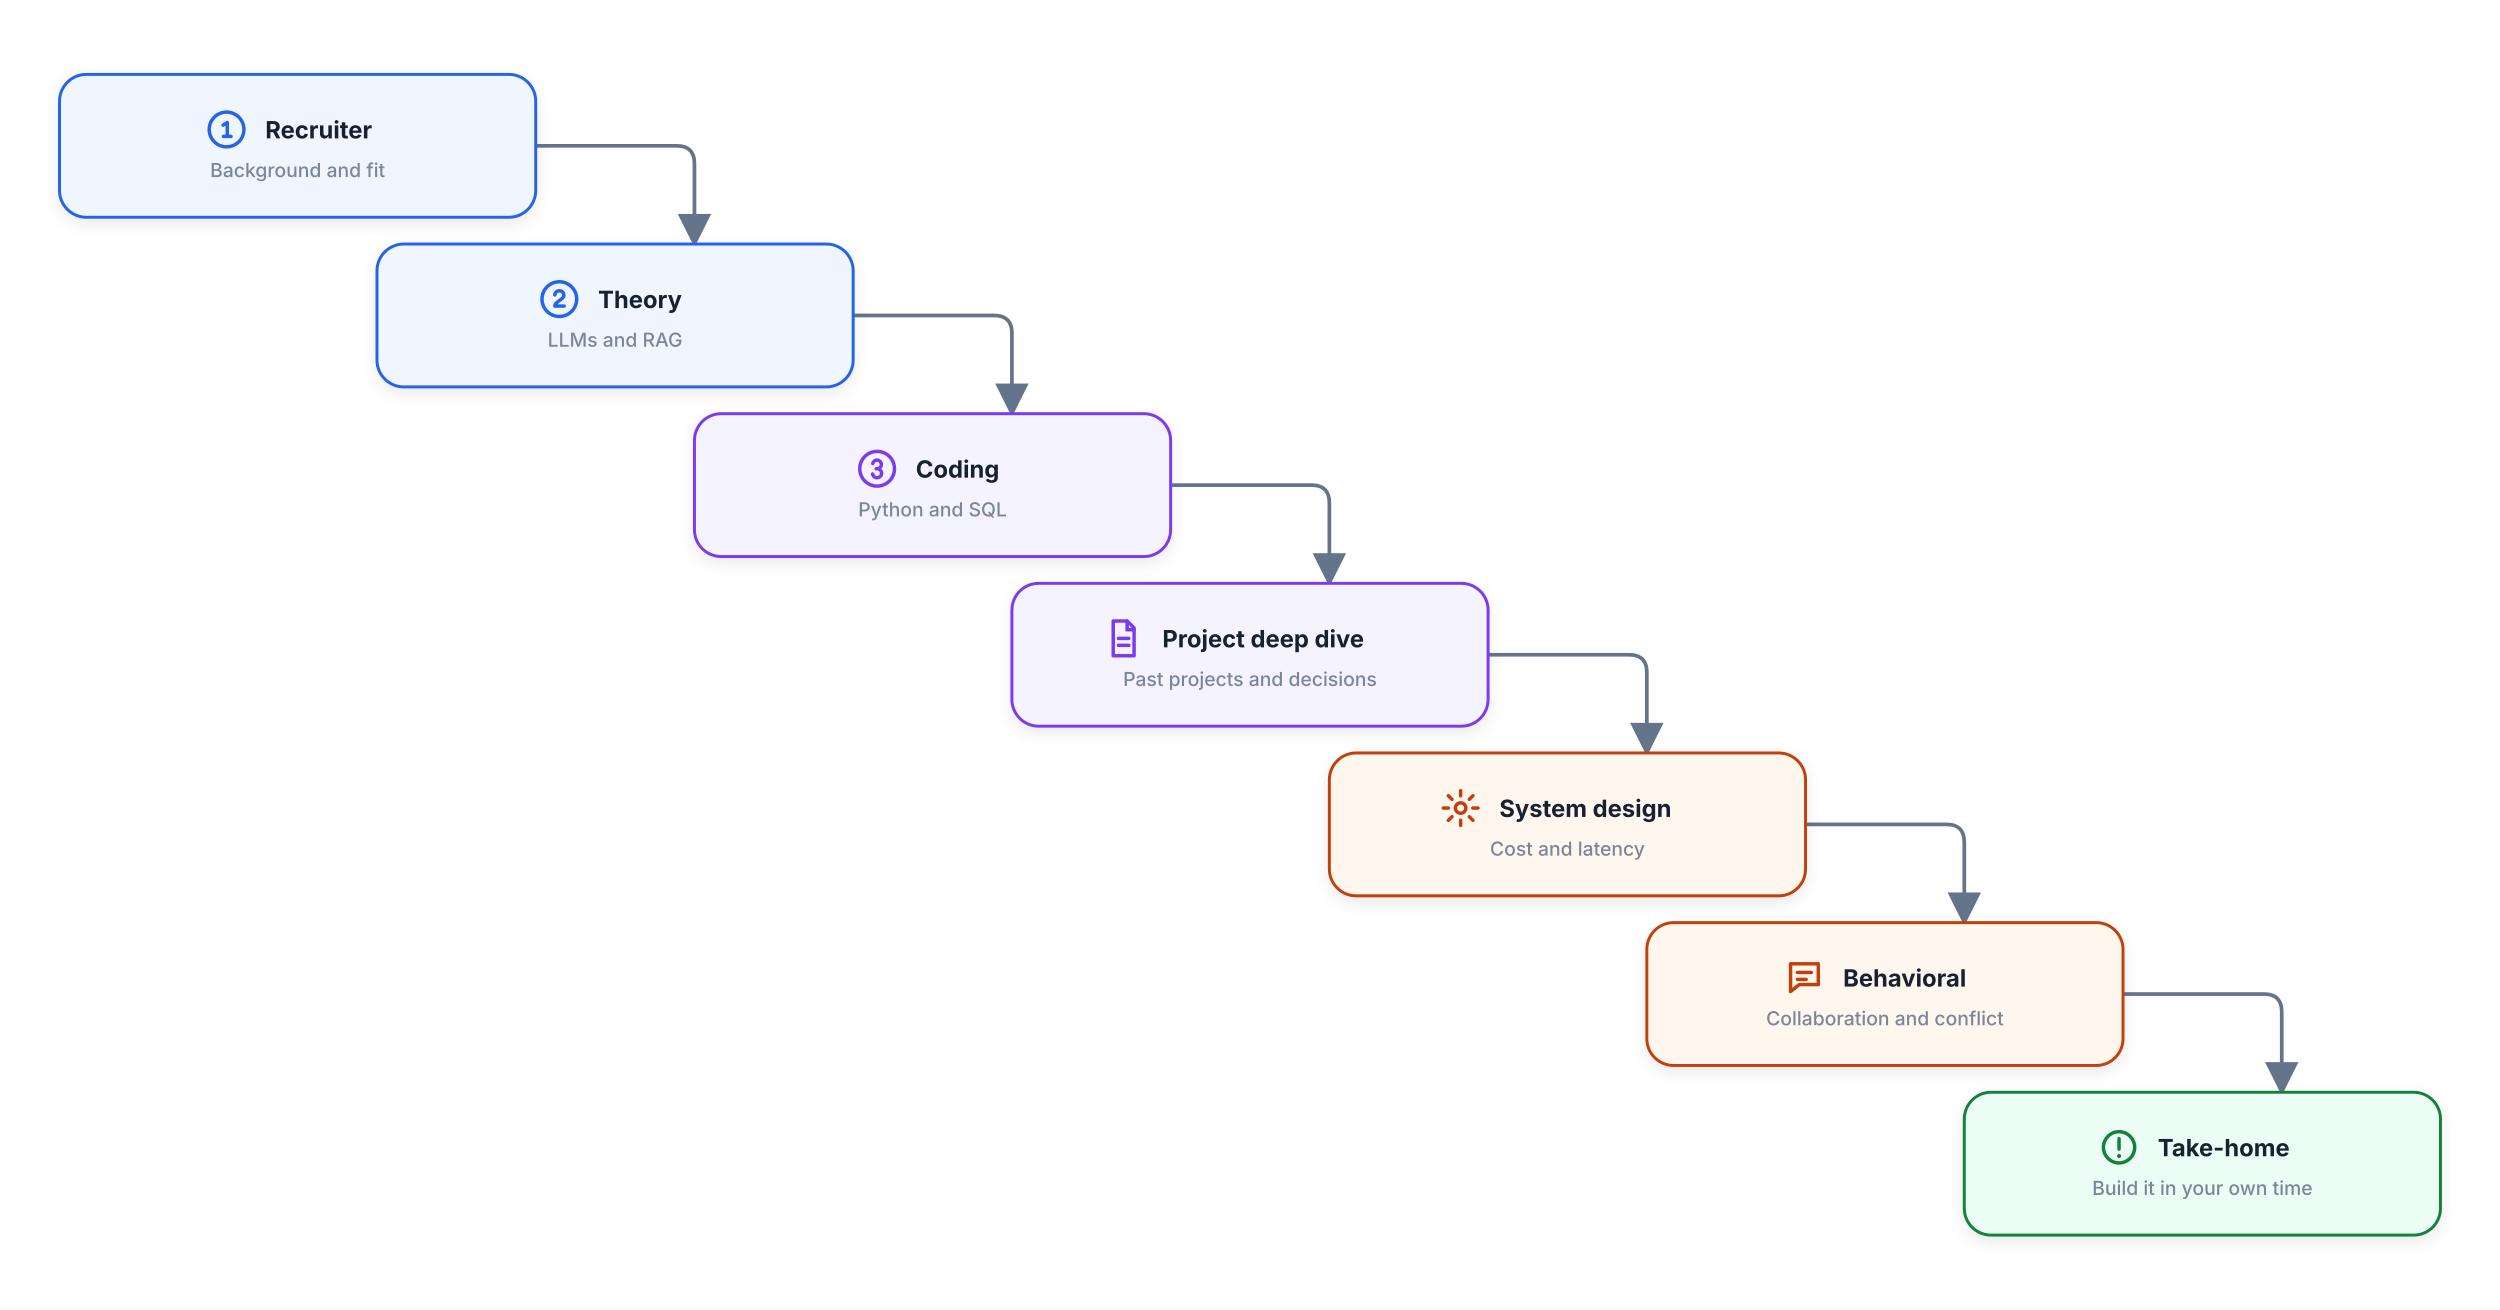
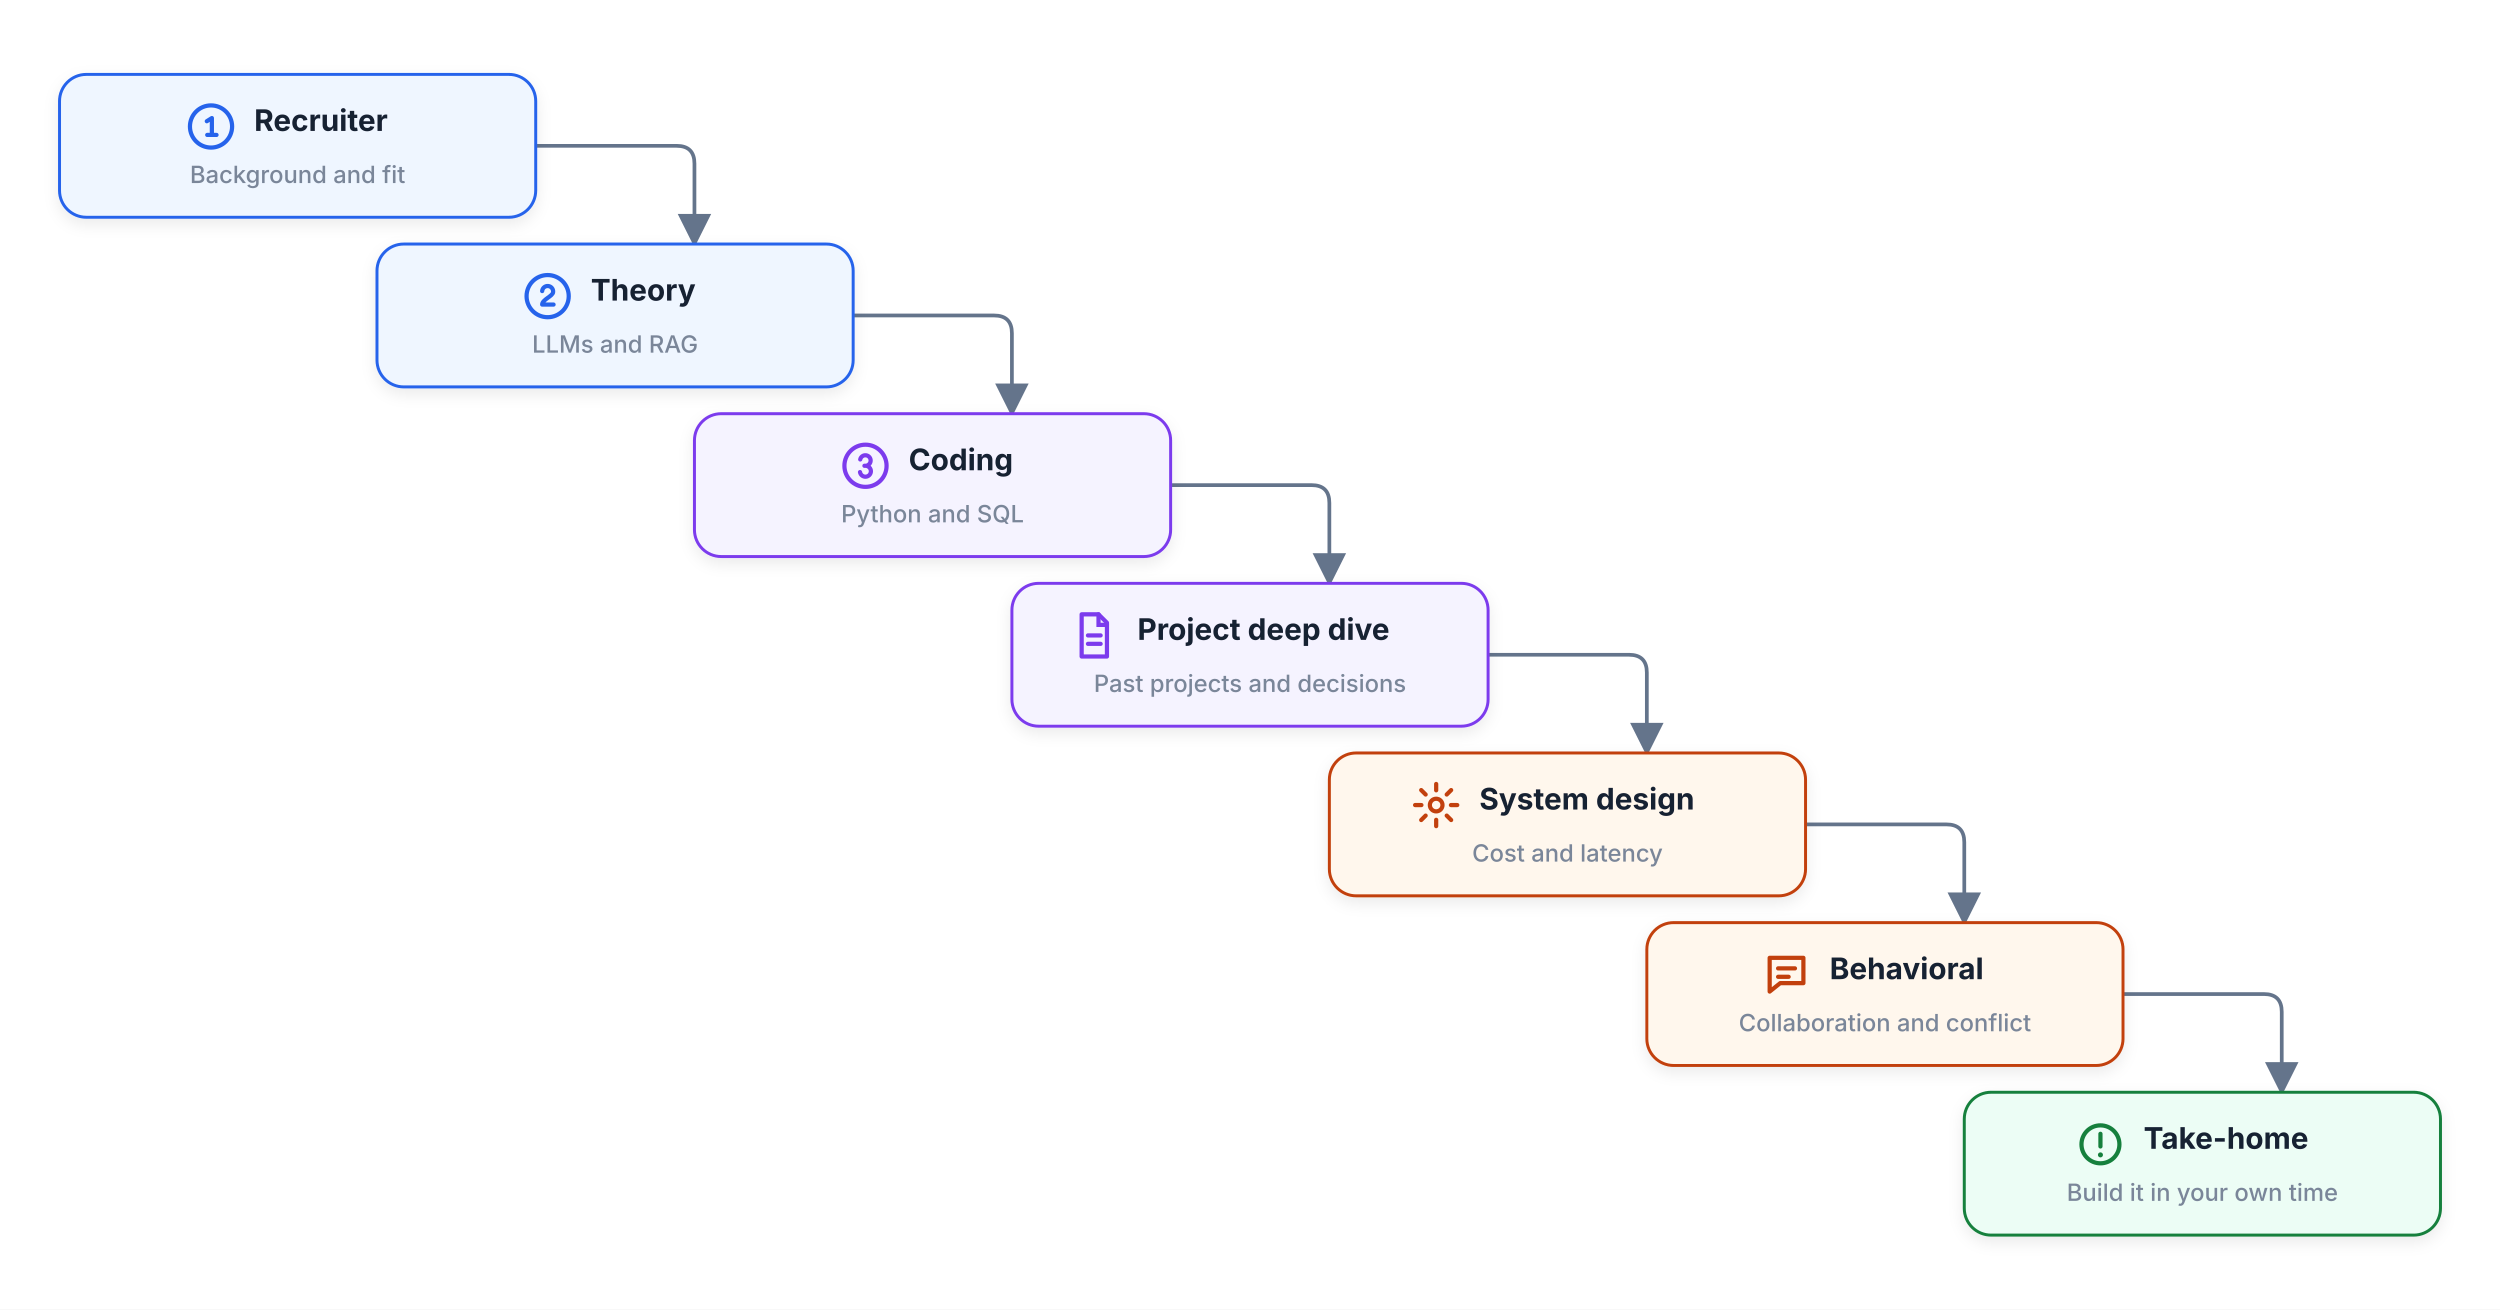
<svg xmlns="http://www.w3.org/2000/svg" width="1680" height="880" viewBox="0 0 1680 880" role="img" aria-labelledby="title desc">
  <defs>
    <filter id="shadow" x="-20%" y="-20%" width="140%" height="150%">
      <feDropShadow dx="0" dy="4" stdDeviation="5" flood-color="#0f172a" flood-opacity="0.08" />
    </filter>
    <marker id="arrow-purple" viewBox="0 0 10 10" refX="9" refY="5" markerWidth="9" markerHeight="9" orient="auto">
      <path d="M0 0 10 5 0 10Z" fill="#7c3aed" />
    </marker>
    <marker id="arrow-blue" viewBox="0 0 10 10" refX="9" refY="5" markerWidth="9" markerHeight="9" orient="auto">
      <path d="M0 0 10 5 0 10Z" fill="#2563eb" />
    </marker>
    <marker id="arrow-amber" viewBox="0 0 10 10" refX="9" refY="5" markerWidth="9" markerHeight="9" orient="auto">
      <path d="M0 0 10 5 0 10Z" fill="#c2410c" />
    </marker>
    <marker id="arrow-green" viewBox="0 0 10 10" refX="9" refY="5" markerWidth="9" markerHeight="9" orient="auto">
      <path d="M0 0 10 5 0 10Z" fill="#15803d" />
    </marker>
    <marker id="arrow-red" viewBox="0 0 10 10" refX="9" refY="5" markerWidth="9" markerHeight="9" orient="auto">
      <path d="M0 0 10 5 0 10Z" fill="#dc2626" />
    </marker>
    <marker id="arrow-gray" viewBox="0 0 10 10" refX="9" refY="5" markerWidth="9" markerHeight="9" orient="auto">
      <path d="M0 0 10 5 0 10Z" fill="#64748b" />
    </marker>
    <symbol id="icon-document" viewBox="0 0 24 24">
      <path d="M6 2h8l4 4v16H6Z" fill="none" stroke="currentColor" stroke-width="2" stroke-linejoin="round" />
      <path d="M14 2v5h4M9 12h6M9 16h6" fill="none" stroke="currentColor" stroke-width="2" stroke-linecap="round" />
    </symbol>
    <symbol id="icon-issue" viewBox="0 0 24 24">
      <circle cx="12" cy="12" r="9" fill="none" stroke="currentColor" stroke-width="2" />
      <path d="M12 7v6" stroke="currentColor" stroke-width="2" stroke-linecap="round" />
      <circle cx="12" cy="17" r="1.2" fill="currentColor" />
    </symbol>
    <symbol id="icon-message" viewBox="0 0 24 24">
      <path d="M4 4h16v12H9l-5 4Z" fill="none" stroke="currentColor" stroke-width="2" stroke-linecap="round" stroke-linejoin="round" />
      <path d="M8 9h8M8 13h5" fill="none" stroke="currentColor" stroke-width="2" stroke-linecap="round" />
    </symbol>
    <symbol id="icon-number-1" viewBox="0 0 24 24">
      <circle cx="12" cy="12" r="10" fill="none" stroke="currentColor" stroke-width="2" />
      <path d="M10 9.5 12.4 8v8M10.2 16h4.4" fill="none" stroke="currentColor" stroke-width="2" stroke-linecap="round" stroke-linejoin="round" />
    </symbol>
    <symbol id="icon-number-2" viewBox="0 0 24 24">
      <circle cx="12" cy="12" r="10" fill="none" stroke="currentColor" stroke-width="2" />
      <path d="M9.4 9.6a2.6 2.6 0 1 1 5.2.4c0 2-5.2 3.6-5.2 6h5.4" fill="none" stroke="currentColor" stroke-width="2" stroke-linecap="round" stroke-linejoin="round" />
    </symbol>
    <symbol id="icon-number-3" viewBox="0 0 24 24">
      <circle cx="12" cy="12" r="10" fill="none" stroke="currentColor" stroke-width="2" />
      <path d="M9.5 9a2.5 2.5 0 1 1 2.7 3h-.7.7a2.6 2.6 0 1 1-2.8 3" fill="none" stroke="currentColor" stroke-width="2" stroke-linecap="round" stroke-linejoin="round" />
    </symbol>
    <symbol id="icon-settings" viewBox="0 0 24 24">
      <circle cx="12" cy="12" r="3" fill="none" stroke="currentColor" stroke-width="2" />
      <path d="M12 2v3M12 19v3M2 12h3M19 12h3M4.9 4.9 7 7M17 17l2.1 2.1M19.1 4.9 17 7M7 17l-2.1 2.1" fill="none" stroke="currentColor" stroke-width="2" stroke-linecap="round" />
    </symbol>
    <style>
      text { font-family: system-ui, -apple-system, BlinkMacSystemFont, "Segoe UI", sans-serif; fill: #172033; }
      .node rect { stroke-width: 2; }
-       .node-title { font-size: 16px; font-weight: 750; text-anchor: middle; }
+       .node-title { font-size: 20px; font-weight: 750; text-anchor: middle; }
      .node-title.icon-copy { text-anchor: start; }
-       .node-subtitle { font-size: 13px; font-weight: 500; fill: #7a8699; text-anchor: middle; }
-       .eyebrow { font-size: 12px; font-weight: 750; letter-spacing: 1px; fill: #64748b; text-anchor: middle; }
+       .node-subtitle { font-size: 16px; font-weight: 500; fill: #7a8699; text-anchor: middle; }
+       .eyebrow { font-size: 13px; font-weight: 750; letter-spacing: 1px; fill: #64748b; text-anchor: middle; }
      .mention-icon { font-size: 27px; font-weight: 750; text-anchor: middle; }
      .standalone-mention { font-size: 52px; font-weight: 750; text-anchor: middle; }
      .icon-node-title { font-size: 16px; font-weight: 750; text-anchor: middle; }
      .edge { fill: none; stroke-width: 2.5; stroke-linecap: round; stroke-linejoin: round; }
      .edge-label rect { stroke-width: 2; }
      .edge-label text { font-size: 14px; font-weight: 750; text-anchor: middle; dominant-baseline: central; }
      .divider { stroke: #cbd5e1; stroke-width: 2; stroke-dasharray: 6 8; stroke-linecap: round; }
      .center-annotation { fill: #f1f5f9; stroke: none; }
      .center-title { font-weight: 800; letter-spacing: 0.08em; fill: #334155; text-anchor: middle; }
      .center-detail { font-weight: 600; fill: #64748b; text-anchor: middle; }
    </style>
  </defs>
  <rect width="1680" height="880" fill="#ffffff" />
  <path class="edge" d="M360 98H454.67Q466.67 98 466.67 110V164" stroke="#64748b" marker-end="url(#arrow-gray)" />
  <path class="edge" d="M573.33 212H668Q680 212 680 224V278" stroke="#64748b" marker-end="url(#arrow-gray)" />
  <path class="edge" d="M786.67 326H881.33Q893.33 326 893.33 338V392" stroke="#64748b" marker-end="url(#arrow-gray)" />
  <path class="edge" d="M1000 440H1094.67Q1106.67 440 1106.67 452V506" stroke="#64748b" marker-end="url(#arrow-gray)" />
  <path class="edge" d="M1213.33 554H1308Q1320 554 1320 566V620" stroke="#64748b" marker-end="url(#arrow-gray)" />
  <path class="edge" d="M1426.67 668H1521.33Q1533.33 668 1533.33 680V734" stroke="#64748b" marker-end="url(#arrow-gray)" />
  <g class="node node-blue" transform="translate(40 50)" filter="url(#shadow)">
    <rect width="320" height="96" rx="18" fill="#eff6ff" stroke="#2563eb" />
-     <use href="#icon-number-1" x="98.25" y="23" width="28" height="28" color="#2563eb" />
-     <text class="node-title icon-copy" x="138.25" y="43">Recruiter</text>
-     <text class="node-subtitle" x="160" y="69">Background and fit</text>
+     <use href="#icon-number-1" x="84.81" y="18" width="34" height="34" color="#2563eb" />
+     <text class="node-title icon-copy" x="130.81" y="38">Recruiter</text>
+     <text class="node-subtitle" x="160" y="73">Background and fit</text>
  </g>
  <g class="node node-blue" transform="translate(253.33 164)" filter="url(#shadow)">
    <rect width="320" height="96" rx="18" fill="#eff6ff" stroke="#2563eb" />
-     <use href="#icon-number-2" x="108.55" y="23" width="28" height="28" color="#2563eb" />
-     <text class="node-title icon-copy" x="148.55" y="43">Theory</text>
-     <text class="node-subtitle" x="160" y="69">LLMs and RAG</text>
+     <use href="#icon-number-2" x="97.69" y="18" width="34" height="34" color="#2563eb" />
+     <text class="node-title icon-copy" x="143.69" y="38">Theory</text>
+     <text class="node-subtitle" x="160" y="73">LLMs and RAG</text>
  </g>
  <g class="node node-purple" transform="translate(466.67 278)" filter="url(#shadow)">
    <rect width="320" height="96" rx="18" fill="#f5f3ff" stroke="#7c3aed" />
-     <use href="#icon-number-3" x="108.75" y="23" width="28" height="28" color="#7c3aed" />
-     <text class="node-title icon-copy" x="148.75" y="43">Coding</text>
-     <text class="node-subtitle" x="160" y="69">Python and SQL</text>
+     <use href="#icon-number-3" x="97.94" y="18" width="34" height="34" color="#7c3aed" />
+     <text class="node-title icon-copy" x="143.94" y="38">Coding</text>
+     <text class="node-subtitle" x="160" y="73">Python and SQL</text>
  </g>
  <g class="node node-purple" transform="translate(680 392)" filter="url(#shadow)">
    <rect width="320" height="96" rx="18" fill="#f5f3ff" stroke="#7c3aed" />
-     <use href="#icon-document" x="61.1" y="23" width="28" height="28" color="#7c3aed" />
-     <text class="node-title icon-copy" x="101.1" y="43">Project deep dive</text>
-     <text class="node-subtitle" x="160" y="69">Past projects and decisions</text>
+     <use href="#icon-document" x="38.37" y="18" width="34" height="34" color="#7c3aed" />
+     <text class="node-title icon-copy" x="84.37" y="38">Project deep dive</text>
+     <text class="node-subtitle" x="160" y="73">Past projects and decisions</text>
  </g>
  <g class="node node-amber" transform="translate(893.33 506)" filter="url(#shadow)">
    <rect width="320" height="96" rx="18" fill="#fff7ed" stroke="#c2410c" />
-     <use href="#icon-settings" x="74.22" y="23" width="28" height="28" color="#c2410c" />
-     <text class="node-title icon-copy" x="114.22" y="43">System design</text>
-     <text class="node-subtitle" x="160" y="69">Cost and latency</text>
+     <use href="#icon-settings" x="54.78" y="18" width="34" height="34" color="#c2410c" />
+     <text class="node-title icon-copy" x="100.78" y="38">System design</text>
+     <text class="node-subtitle" x="160" y="73">Cost and latency</text>
  </g>
  <g class="node node-amber" transform="translate(1106.67 620)" filter="url(#shadow)">
    <rect width="320" height="96" rx="18" fill="#fff7ed" stroke="#c2410c" />
-     <use href="#icon-message" x="91.9" y="23" width="28" height="28" color="#c2410c" />
-     <text class="node-title icon-copy" x="131.9" y="43">Behavioral</text>
-     <text class="node-subtitle" x="160" y="69">Collaboration and conflict</text>
+     <use href="#icon-message" x="76.88" y="18" width="34" height="34" color="#c2410c" />
+     <text class="node-title icon-copy" x="122.88" y="38">Behavioral</text>
+     <text class="node-subtitle" x="160" y="73">Collaboration and conflict</text>
  </g>
  <g class="node node-green" transform="translate(1320 734)" filter="url(#shadow)">
    <rect width="320" height="96" rx="18" fill="#ecfdf5" stroke="#15803d" />
-     <use href="#icon-issue" x="90" y="23" width="28" height="28" color="#15803d" />
-     <text class="node-title icon-copy" x="130" y="43">Take-home</text>
-     <text class="node-subtitle" x="160" y="69">Build it in your own time</text>
+     <use href="#icon-issue" x="74.5" y="18" width="34" height="34" color="#15803d" />
+     <text class="node-title icon-copy" x="120.5" y="38">Take-home</text>
+     <text class="node-subtitle" x="160" y="73">Build it in your own time</text>
  </g>
</svg>
